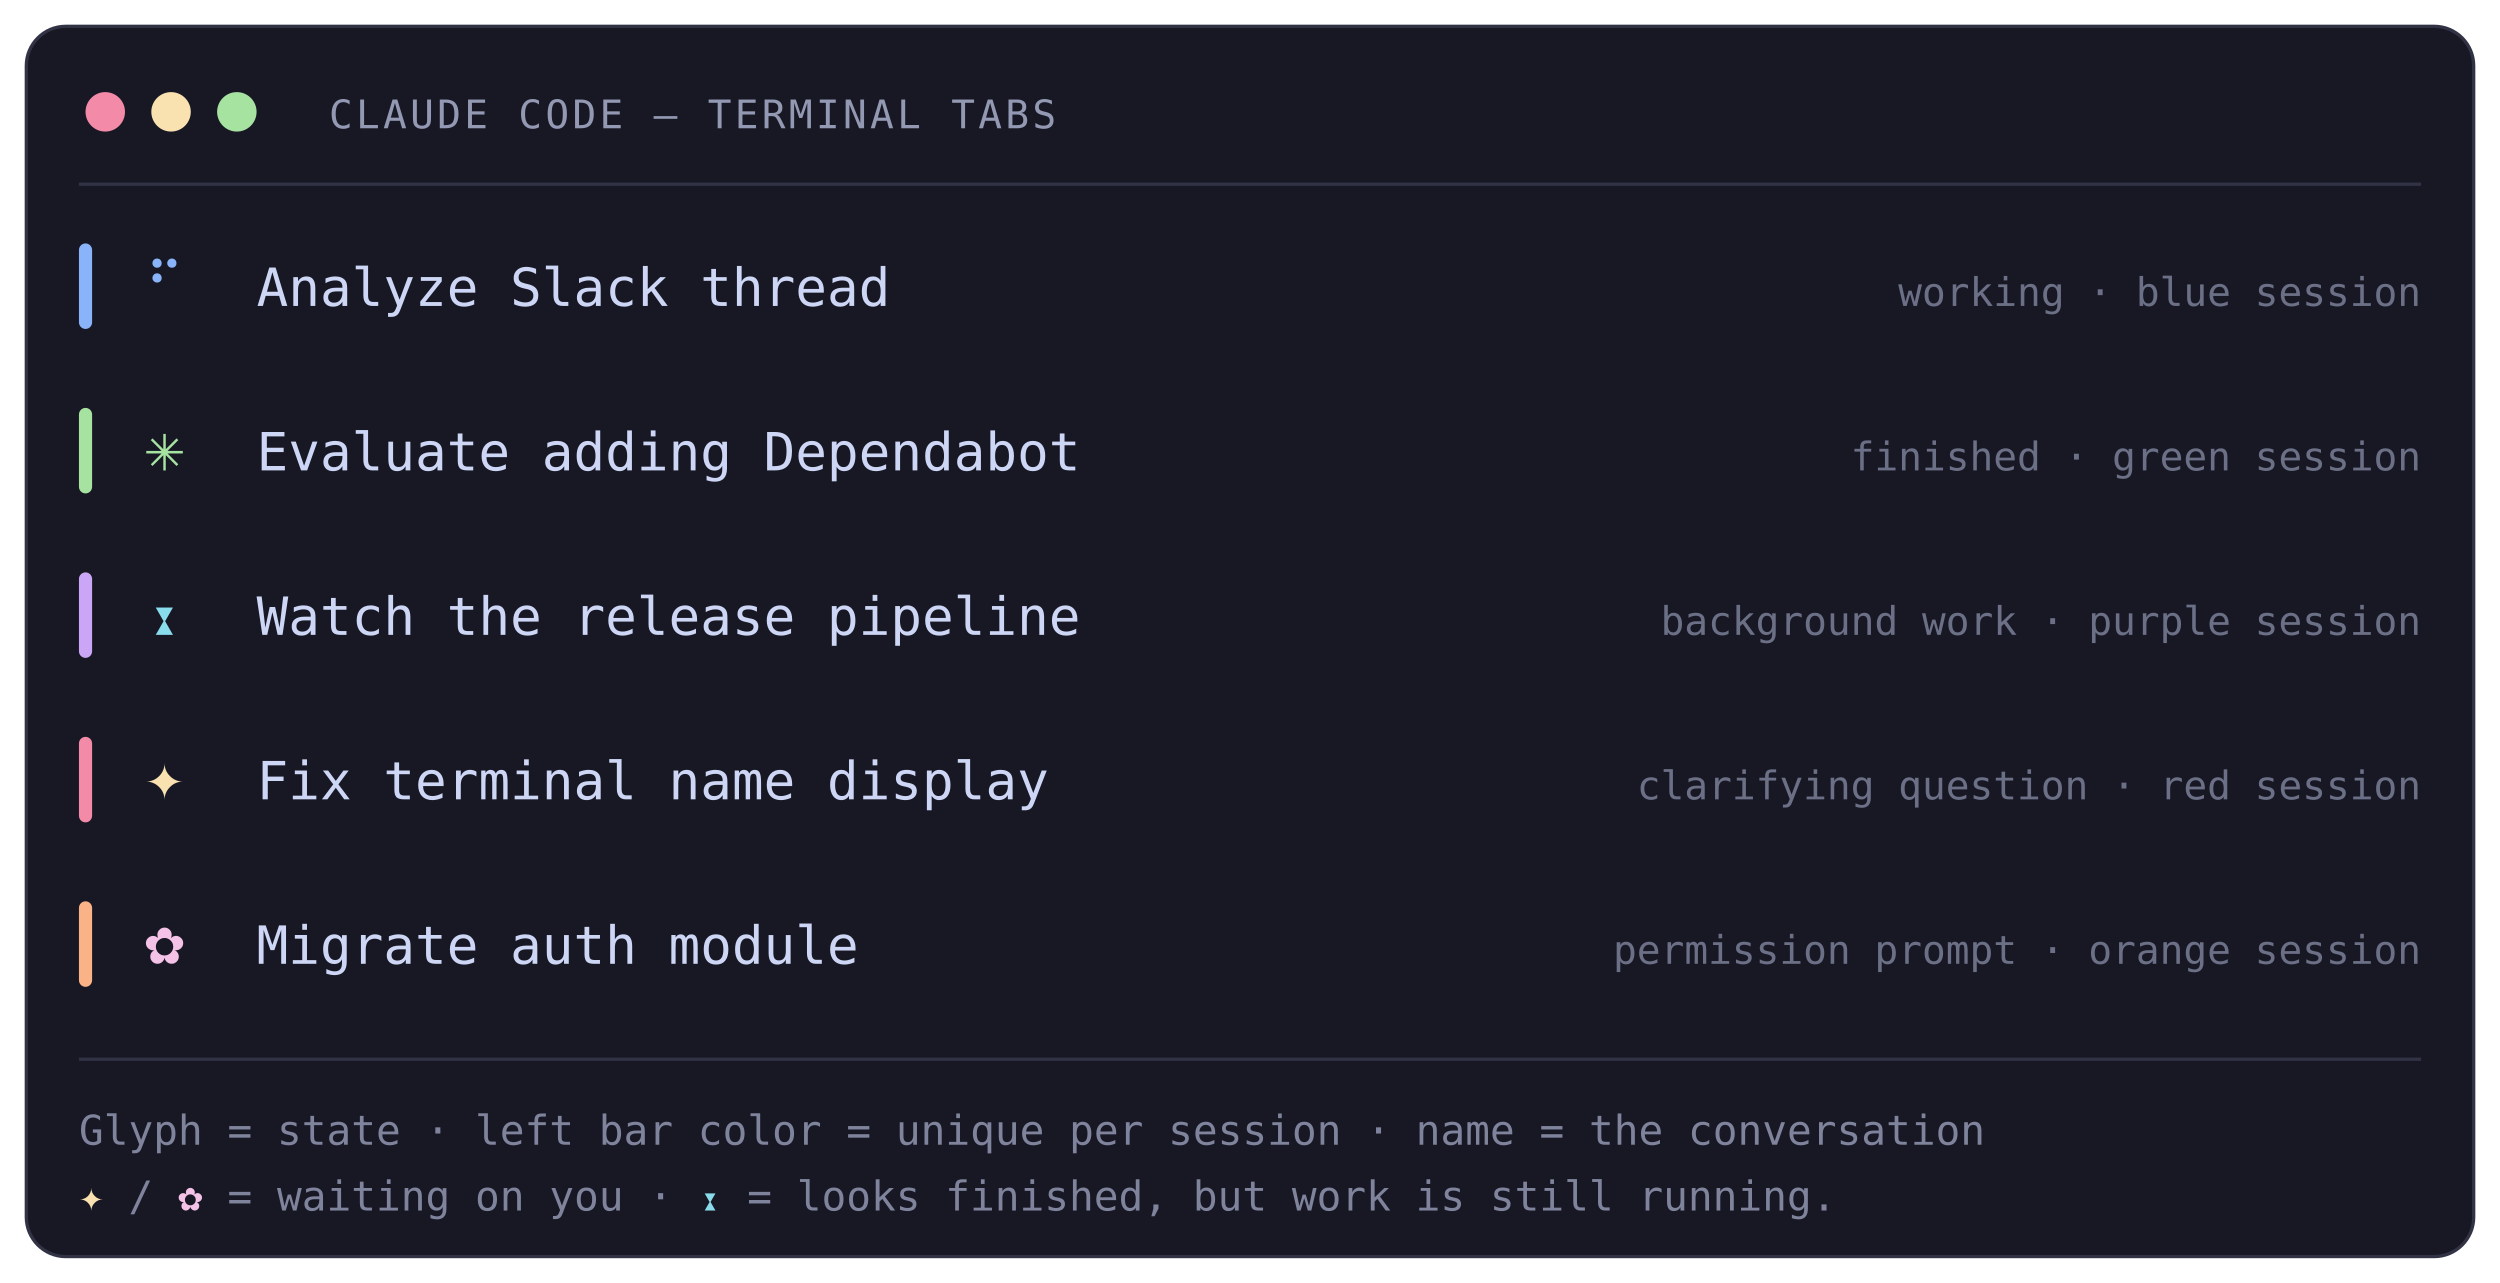
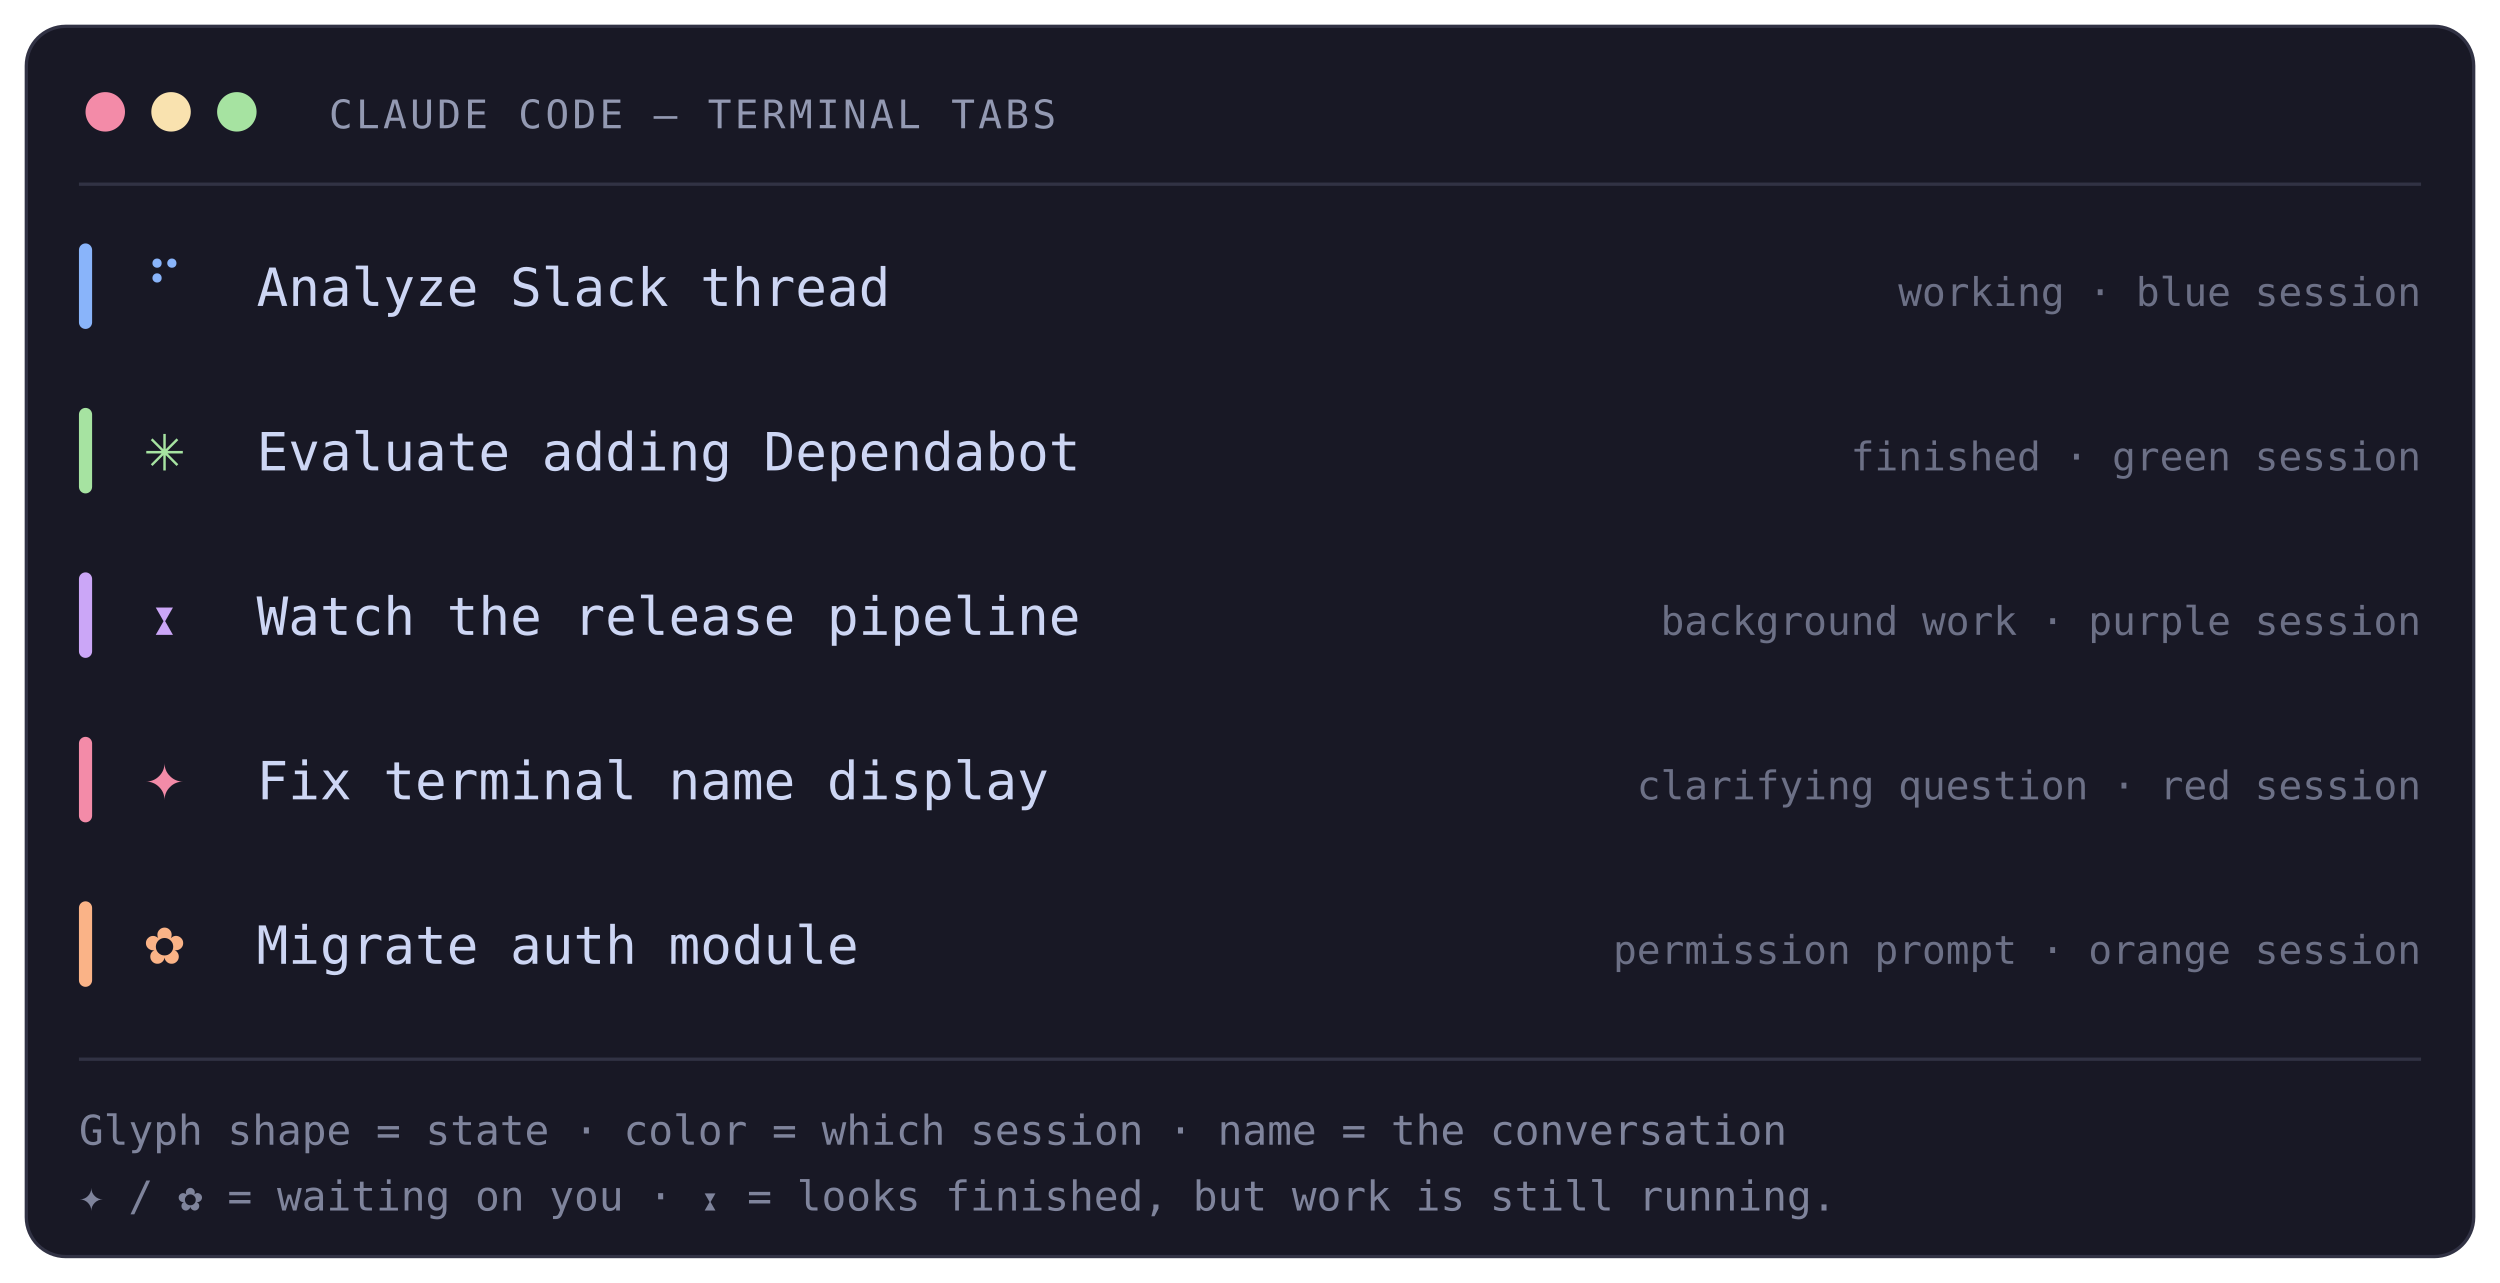
<svg xmlns="http://www.w3.org/2000/svg" width="760" height="390" viewBox="0 0 760 390" font-family="ui-monospace, SFMono-Regular, Menlo, Consolas, monospace">
  <defs>
    <style>
      .name { fill: #cdd6f4; font-size: 16px; }
      .cap  { fill: #6c7086; font-size: 12px; }
      .glyph{ font-size: 20px; }
      .hdr  { fill: #9399b2; font-size: 12px; letter-spacing: 1px; }
      .foot { fill: #7f849c; font-size: 12.5px; }
    </style>
  </defs>
  <rect x="8" y="8" width="744" height="374" rx="12" fill="#181825" stroke="#313244" stroke-width="1" />
  <circle cx="32" cy="34" r="6" fill="#f38ba8" />
  <circle cx="52" cy="34" r="6" fill="#f9e2af" />
  <circle cx="72" cy="34" r="6" fill="#a6e3a1" />
  <text x="100" y="39" class="hdr">CLAUDE CODE — TERMINAL TABS</text>
  <line x1="24" y1="56" x2="736" y2="56" stroke="#313244" stroke-width="1" />
  <rect x="24" y="74" width="4" height="26" rx="2" fill="#89b4fa" />
  <text x="44" y="93" class="glyph" fill="#89b4fa">⠋</text>
  <text x="78" y="93" class="name">Analyze Slack thread</text>
  <text x="736" y="93" class="cap" text-anchor="end">working · blue session</text>
  <rect x="24" y="124" width="4" height="26" rx="2" fill="#a6e3a1" />
  <text x="44" y="143" class="glyph" fill="#a6e3a1">✳</text>
  <text x="78" y="143" class="name">Evaluate adding Dependabot</text>
  <text x="736" y="143" class="cap" text-anchor="end">finished · green session</text>
  <rect x="24" y="174" width="4" height="26" rx="2" fill="#cba6f7" />
-   <text x="44" y="193" class="glyph" fill="#89dceb">⧗</text>
+   <text x="44" y="193" class="glyph" fill="#cba6f7">⧗</text>
  <text x="78" y="193" class="name">Watch the release pipeline</text>
  <text x="736" y="193" class="cap" text-anchor="end">background work · purple session</text>
  <rect x="24" y="224" width="4" height="26" rx="2" fill="#f38ba8" />
-   <text x="44" y="243" class="glyph" fill="#f9e2af">✦</text>
+   <text x="44" y="243" class="glyph" fill="#f38ba8">✦</text>
  <text x="78" y="243" class="name">Fix terminal name display</text>
  <text x="736" y="243" class="cap" text-anchor="end">clarifying question · red session</text>
  <rect x="24" y="274" width="4" height="26" rx="2" fill="#fab387" />
-   <text x="44" y="293" class="glyph" fill="#f5c2e7">✿</text>
+   <text x="44" y="293" class="glyph" fill="#fab387">✿</text>
  <text x="78" y="293" class="name">Migrate auth module</text>
  <text x="736" y="293" class="cap" text-anchor="end">permission prompt · orange session</text>
  <line x1="24" y1="322" x2="736" y2="322" stroke="#313244" stroke-width="1" />
-   <text x="24" y="348" class="foot">Glyph = state · left bar color = unique per session · name = the conversation</text>
-   <text x="24" y="368" class="foot">
-     <tspan fill="#f9e2af">✦</tspan> / <tspan fill="#f5c2e7">✿</tspan> = waiting on you · <tspan fill="#89dceb">⧗</tspan> = looks finished, but work is still running.</text>
+   <text x="24" y="348" class="foot">Glyph shape = state · color = which session · name = the conversation</text>
+   <text x="24" y="368" class="foot">✦ / ✿ = waiting on you · ⧗ = looks finished, but work is still running.</text>
</svg>
